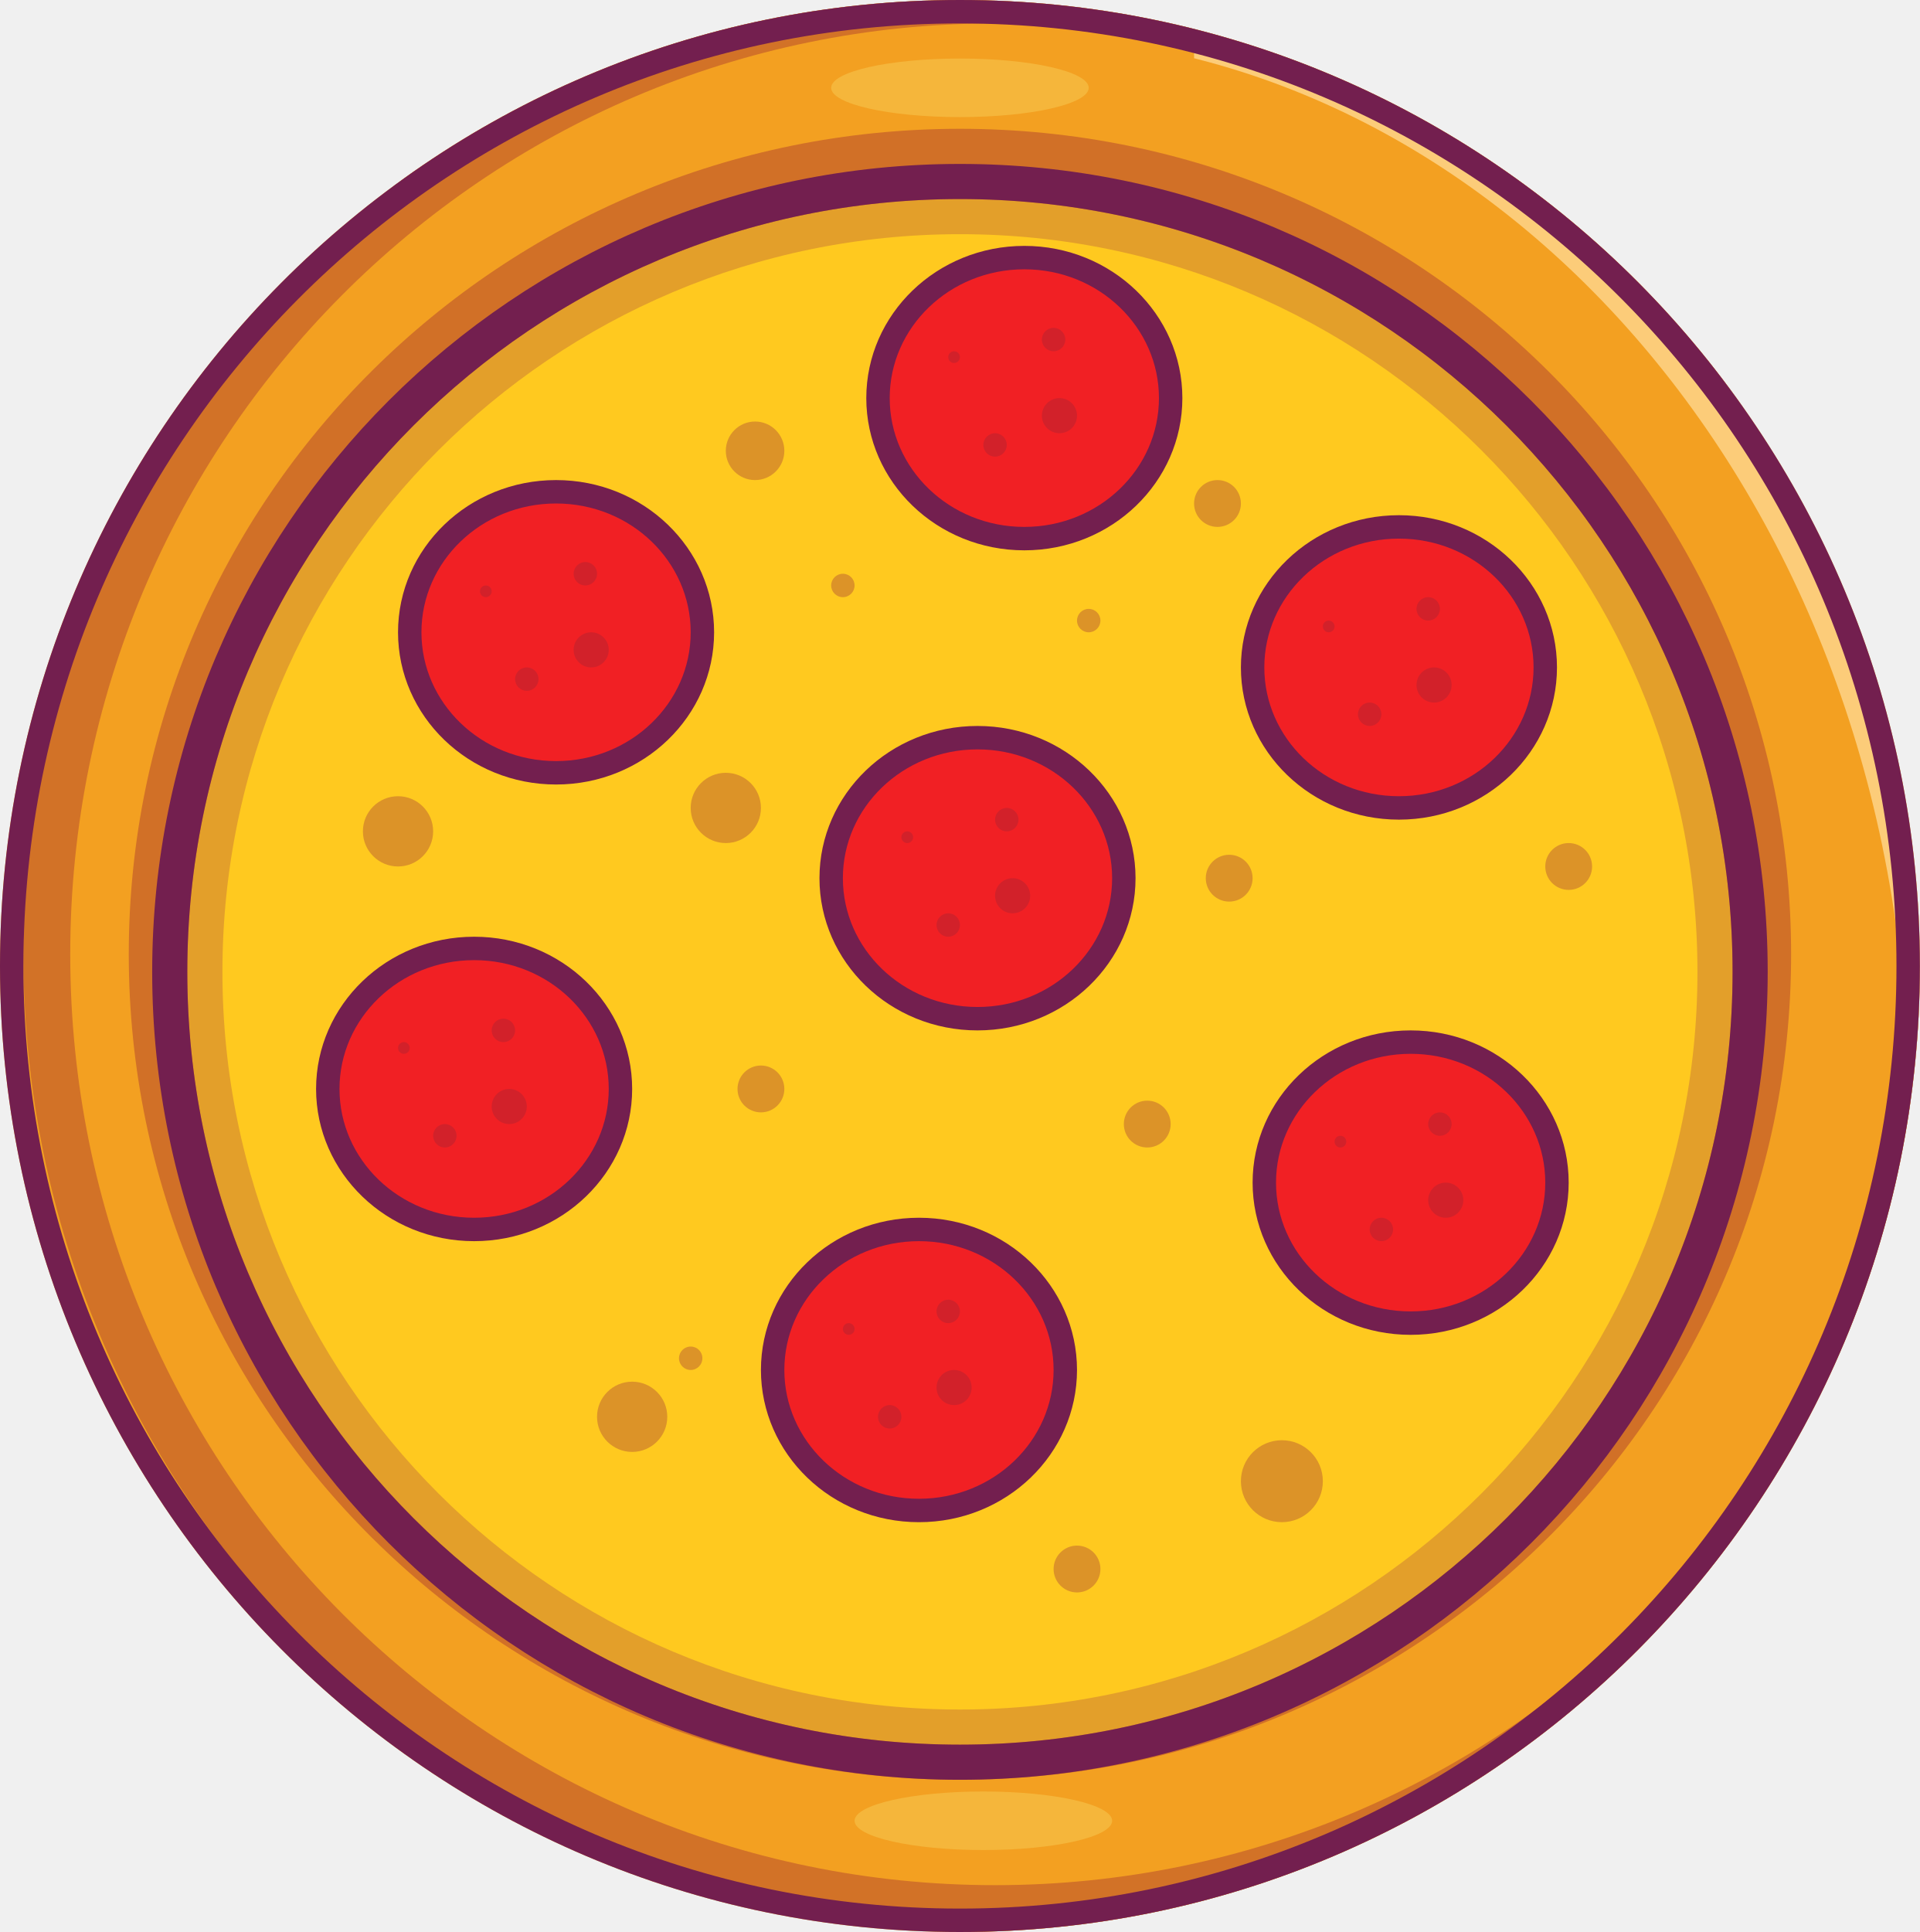
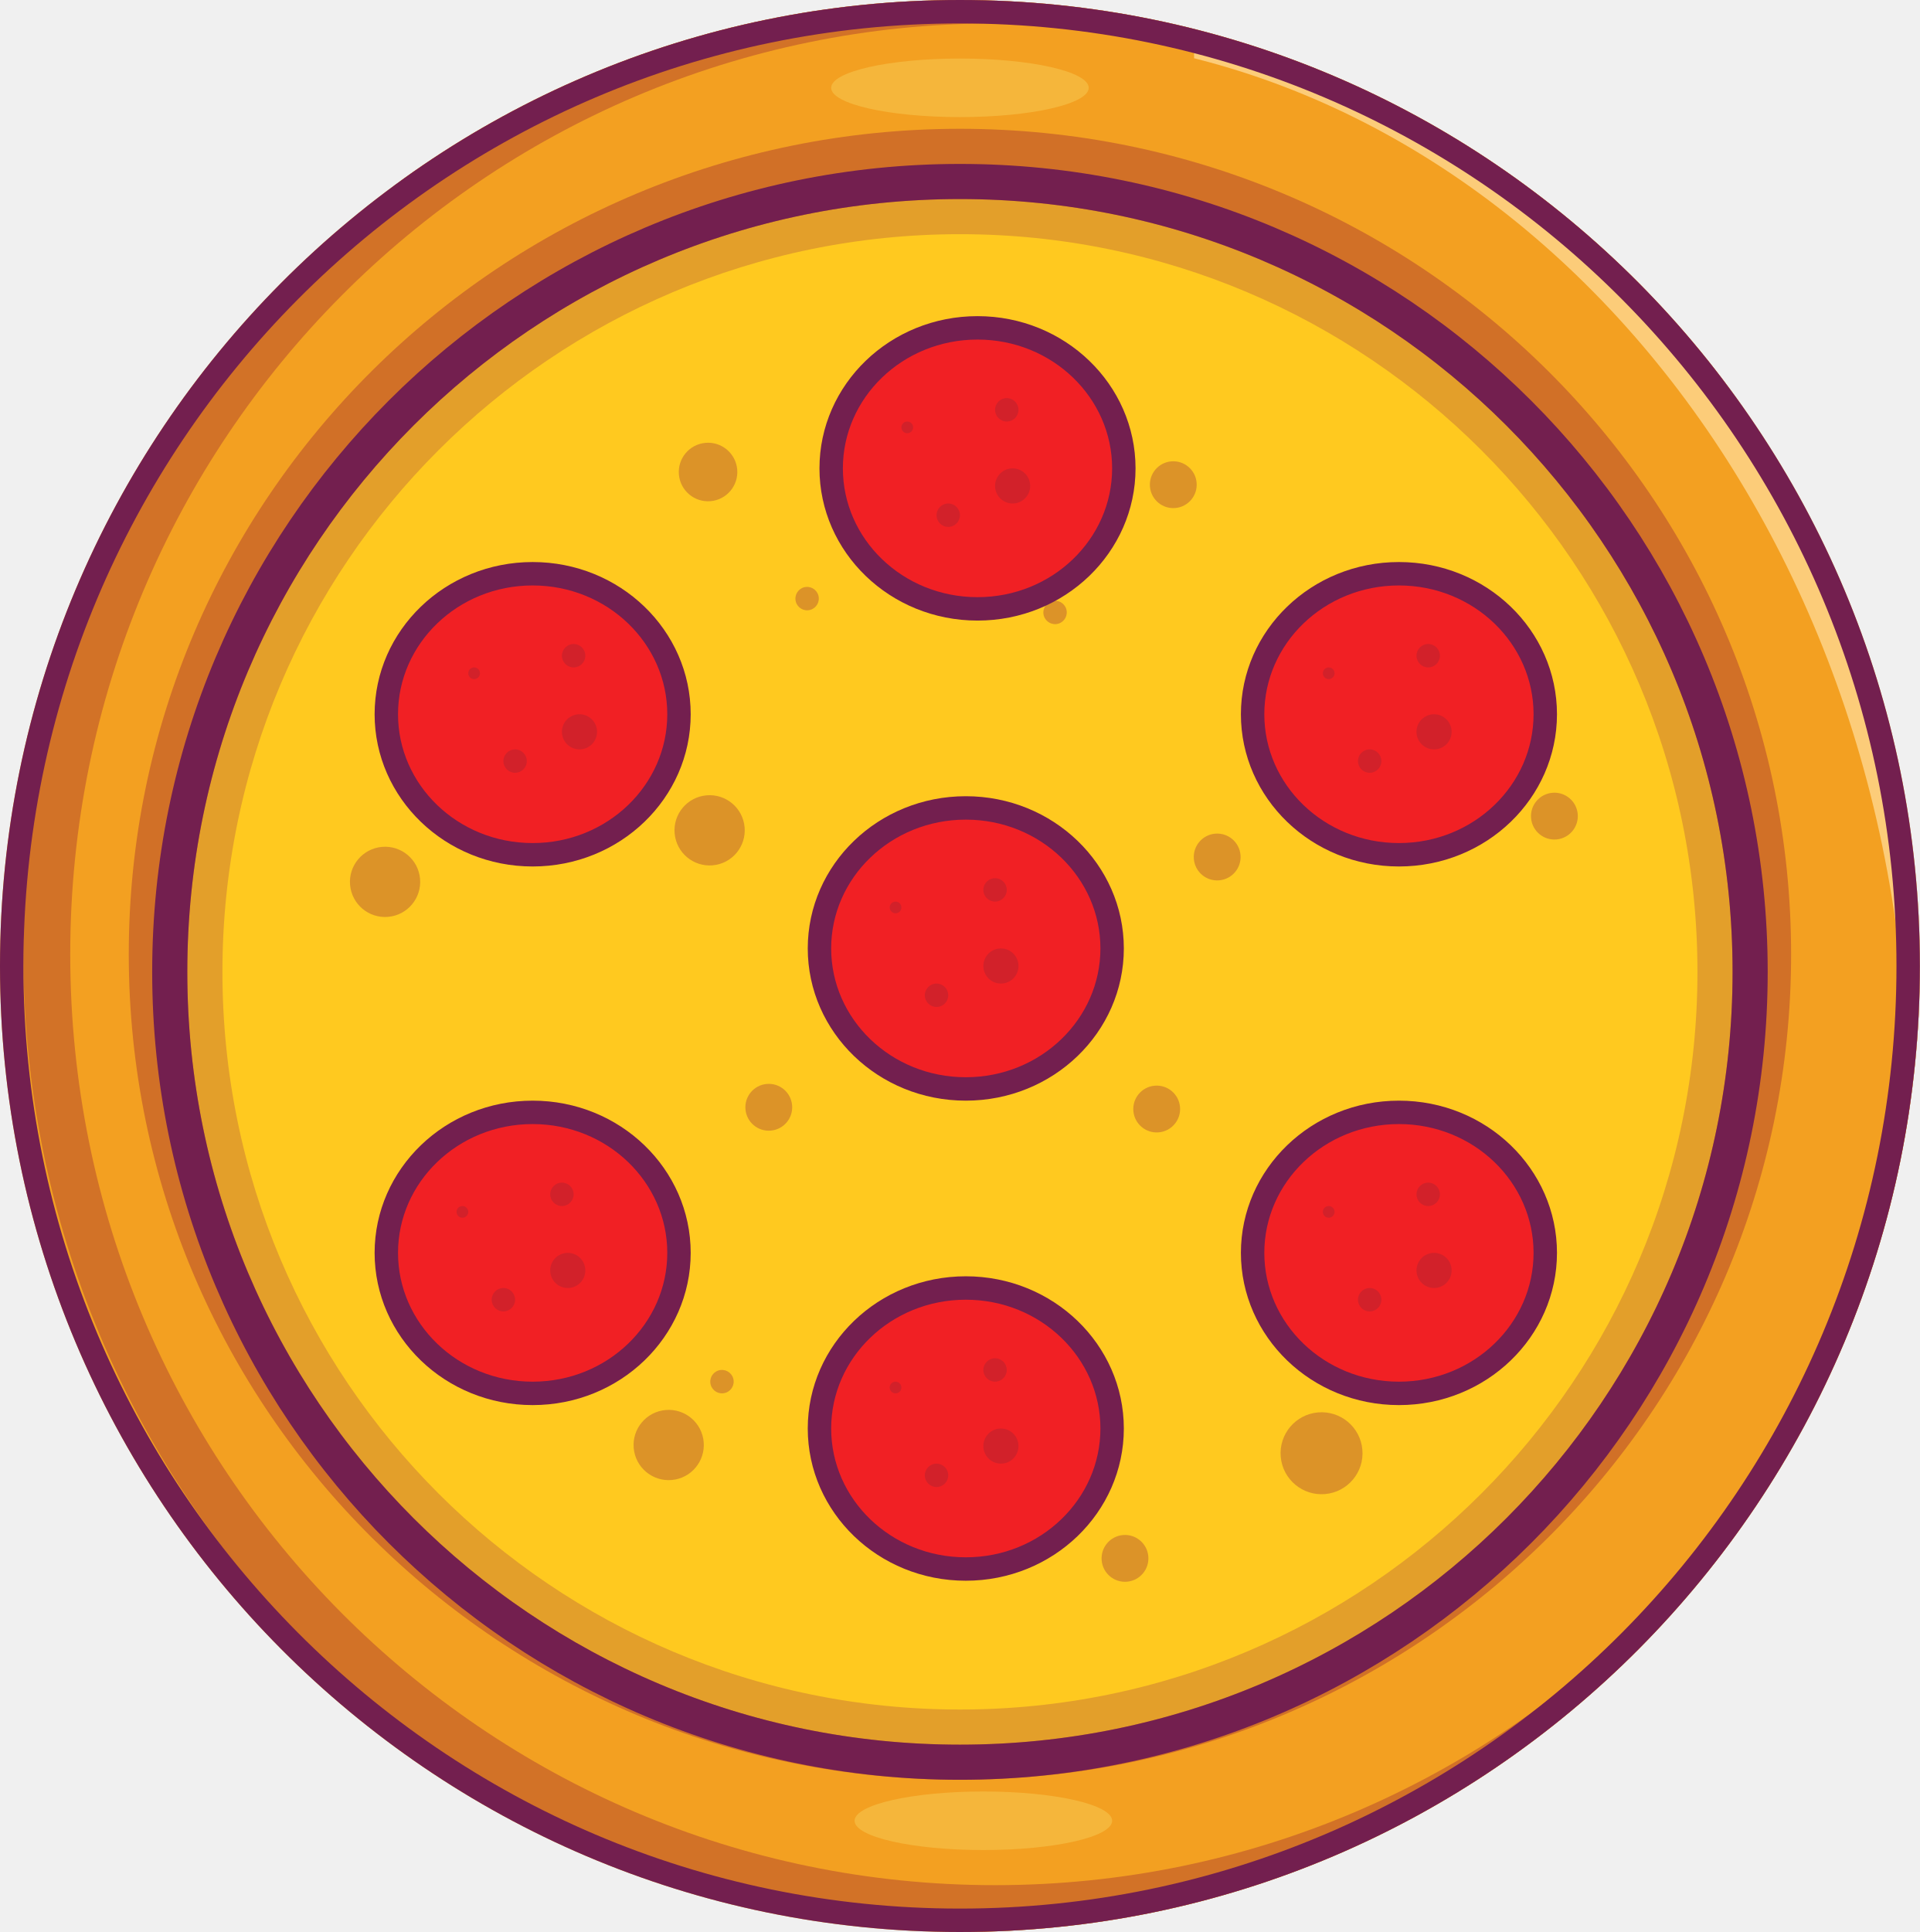
<svg xmlns="http://www.w3.org/2000/svg" width="164" height="165" viewBox="0 0 164 165" fill="none">
-   <g clip-path="url(#clip0_1070_129)">
+   <g clip-path="url(#clip0_1107_91)">
    <ellipse cx="82" cy="82.5" rx="82" ry="82.5" fill="#F3A021" />
-     <mask id="mask0_1070_129" style="mask-type:alpha" maskUnits="userSpaceOnUse" x="0" y="0" width="164" height="165">
+     <mask id="mask0_1107_91" style="mask-type:alpha" maskUnits="userSpaceOnUse" x="0" y="0" width="164" height="165">
      <path d="M82 1C126.729 1 163 37.483 163 82.5C163 127.517 126.729 164 82 164C37.271 164 1 127.517 1 82.5C1 37.483 37.271 1 82 1Z" fill="#D9D9D9" stroke="#731F4F" stroke-width="2" />
    </mask>
-     <g mask="url(#mask0_1070_129)">
+     <g mask="url(#mask0_1107_91)">
      <path d="M85 0C129.724 0 166 36.477 166 81.5C166 126.523 129.724 163 85 163C40.276 163 4 126.523 4 81.5C4 36.477 40.276 0 85 0Z" stroke="#D27227" stroke-width="4" />
    </g>
-     <mask id="mask1_1070_129" style="mask-type:alpha" maskUnits="userSpaceOnUse" x="102" y="-16" width="106" height="152">
+     <mask id="mask1_1107_91" style="mask-type:alpha" maskUnits="userSpaceOnUse" x="102" y="-16" width="106" height="152">
      <rect x="102" y="-16" width="106" height="152" fill="#D9D9D9" />
    </mask>
-     <g mask="url(#mask1_1070_129)">
-       <mask id="mask2_1070_129" style="mask-type:alpha" maskUnits="userSpaceOnUse" x="-4" y="0" width="168" height="165">
+     <g mask="url(#mask1_1107_91)">
+       <mask id="mask2_1107_91" style="mask-type:alpha" maskUnits="userSpaceOnUse" x="-4" y="0" width="168" height="165">
        <path d="M80 1C125.857 1 163 37.506 163 82.5C163 127.494 125.857 164 80 164C34.143 164 -3 127.494 -3 82.5C-3 37.506 34.143 1 80 1Z" fill="#D9D9D9" stroke="#731F4F" stroke-width="2" />
      </mask>
-       <g mask="url(#mask2_1070_129)">
+       <g mask="url(#mask2_1107_91)">
        <path d="M86 1C129.343 1 165 42.327 165 94C165 145.673 129.343 187 86 187C42.657 187 7 145.673 7 94C7 42.327 42.657 1 86 1Z" stroke="#FCCC79" stroke-width="4" />
      </g>
    </g>
    <path d="M82 1C126.729 1 163 37.483 163 82.5C163 127.517 126.729 164 82 164C37.271 164 1 127.517 1 82.5C1 37.483 37.271 1 82 1Z" stroke="#731F4F" stroke-width="2" />
    <ellipse cx="82" cy="81.5" rx="71" ry="70.5" fill="#D17027" />
    <circle cx="82" cy="83" r="64.5" fill="#FFC91F" stroke="#E39F2A" stroke-width="3" />
    <circle cx="82" cy="83" r="67.5" stroke="#731F4F" stroke-width="3" />
-     <path d="M47.5 42C54.44 42 60 47.408 60 54C60 60.592 54.44 66 47.5 66C40.56 66 35 60.592 35 54C35 47.408 40.56 42 47.5 42Z" fill="#F12024" stroke="#731F4F" stroke-width="2" />
-     <circle cx="50" cy="49" r="1" fill="#D2212A" />
-     <circle cx="45" cy="58" r="1" fill="#D2212A" />
-     <circle cx="41.5" cy="50.5" r="0.5" fill="#D2212A" />
-     <circle cx="50.5" cy="55.5" r="1.5" fill="#D2212A" />
-     <path d="M40.5 81C47.44 81 53 86.408 53 93C53 99.592 47.44 105 40.5 105C33.56 105 28 99.592 28 93C28 86.408 33.56 81 40.5 81Z" fill="#F12024" stroke="#731F4F" stroke-width="2" />
-     <circle cx="43" cy="88" r="1" fill="#D2212A" />
-     <circle cx="38" cy="97" r="1" fill="#D2212A" />
-     <circle cx="34.5" cy="89.5" r="0.5" fill="#D2212A" />
-     <circle cx="43.5" cy="94.5" r="1.5" fill="#D2212A" />
-     <path d="M83.5 63C90.439 63 96 68.408 96 75C96 81.592 90.439 87 83.5 87C76.561 87 71 81.592 71 75C71 68.408 76.561 63 83.5 63Z" fill="#F12024" stroke="#731F4F" stroke-width="2" />
-     <circle cx="86" cy="70" r="1" fill="#D2212A" />
-     <circle cx="81" cy="79" r="1" fill="#D2212A" />
-     <circle cx="77.5" cy="71.5" r="0.5" fill="#D2212A" />
-     <circle cx="86.5" cy="76.5" r="1.5" fill="#D2212A" />
-     <path d="M119.5 45C126.439 45 132 50.408 132 57C132 63.592 126.439 69 119.5 69C112.561 69 107 63.592 107 57C107 50.408 112.561 45 119.5 45Z" fill="#F12024" stroke="#731F4F" stroke-width="2" />
-     <circle cx="122" cy="52" r="1" fill="#D2212A" />
-     <circle cx="117" cy="61" r="1" fill="#D2212A" />
-     <circle cx="113.5" cy="53.5" r="0.5" fill="#D2212A" />
-     <circle cx="122.5" cy="58.5" r="1.5" fill="#D2212A" />
-     <path d="M120.5 89C127.439 89 133 94.408 133 101C133 107.592 127.439 113 120.5 113C113.561 113 108 107.592 108 101C108 94.408 113.561 89 120.5 89Z" fill="#F12024" stroke="#731F4F" stroke-width="2" />
-     <circle cx="123" cy="96" r="1" fill="#D2212A" />
-     <circle cx="118" cy="105" r="1" fill="#D2212A" />
-     <circle cx="114.5" cy="97.5" r="0.5" fill="#D2212A" />
-     <circle cx="123.5" cy="102.5" r="1.5" fill="#D2212A" />
-     <path d="M78.5 105C85.439 105 91 110.408 91 117C91 123.592 85.439 129 78.5 129C71.561 129 66 123.592 66 117C66 110.408 71.561 105 78.5 105Z" fill="#F12024" stroke="#731F4F" stroke-width="2" />
-     <circle cx="81" cy="112" r="1" fill="#D2212A" />
-     <circle cx="76" cy="121" r="1" fill="#D2212A" />
-     <circle cx="72.5" cy="113.5" r="0.5" fill="#D2212A" />
-     <circle cx="81.5" cy="118.5" r="1.5" fill="#D2212A" />
-     <path d="M87.5 22C94.439 22 100 27.408 100 34C100 40.592 94.439 46 87.5 46C80.561 46 75 40.592 75 34C75 27.408 80.561 22 87.5 22Z" fill="#F12024" stroke="#731F4F" stroke-width="2" />
-     <circle cx="90" cy="29" r="1" fill="#D2212A" />
-     <circle cx="85" cy="38" r="1" fill="#D2212A" />
-     <circle cx="81.5" cy="30.5" r="0.5" fill="#D2212A" />
-     <circle cx="90.5" cy="35.5" r="1.5" fill="#D2212A" />
-     <circle cx="62" cy="69" r="3" fill="#DC9328" />
-     <circle cx="64.5" cy="38.5" r="2.5" fill="#DC9328" />
-     <circle cx="34" cy="71" r="3" fill="#DC9328" />
-     <circle cx="65" cy="93" r="2" fill="#DC9328" />
-     <circle cx="54" cy="121" r="3" fill="#DC9328" />
-     <circle cx="109.5" cy="126.5" r="3.5" fill="#DC9328" />
-     <circle cx="92" cy="134" r="2" fill="#DC9328" />
-     <circle cx="98" cy="96" r="2" fill="#DC9328" />
-     <circle cx="105" cy="75" r="2" fill="#DC9328" />
-     <circle cx="134" cy="74" r="2" fill="#DC9328" />
-     <circle cx="104" cy="43" r="2" fill="#DC9328" />
-     <circle cx="93" cy="53" r="1" fill="#DC9328" />
-     <circle cx="72" cy="50" r="1" fill="#DC9328" />
-     <circle cx="1" cy="1" r="1" transform="matrix(-1 0 0 1 60 115)" fill="#DC9328" />
+     <circle cx="60.617" cy="70.913" r="3" transform="rotate(-4.93639 60.6169 70.9131)" fill="#DC9328" />
+     <circle cx="60.483" cy="40.311" r="2.5" transform="rotate(-4.93639 60.4831 40.3111)" fill="#DC9328" />
+     <circle cx="32.893" cy="75.315" r="3" transform="rotate(-4.93639 32.8929 75.3151)" fill="#DC9328" />
+     <circle cx="65.671" cy="94.566" r="2" transform="rotate(-4.93639 65.671 94.566)" fill="#DC9328" />
+     <circle cx="57.121" cy="123.409" r="3" transform="rotate(-4.93639 57.1212 123.409)" fill="#DC9328" />
+     <circle cx="112.889" cy="124.112" r="3.5" transform="rotate(-4.93639 112.889 124.112)" fill="#DC9328" />
+     <circle cx="96.099" cy="133.091" r="2" transform="rotate(-4.93639 96.0989 133.091)" fill="#DC9328" />
+     <circle cx="98.807" cy="94.715" r="2" transform="rotate(-4.93639 98.8067 94.7152)" fill="#DC9328" />
+     <circle cx="103.974" cy="73.191" r="2" transform="rotate(-4.93639 103.974 73.1907)" fill="#DC9328" />
+     <circle cx="132.78" cy="69.699" r="2" transform="rotate(-4.93639 132.78 69.699)" fill="#DC9328" />
+     <circle cx="100.224" cy="41.395" r="2" transform="rotate(-4.93639 100.224 41.3955)" fill="#DC9328" />
+     <circle cx="90.125" cy="52.305" r="1" transform="rotate(-4.93639 90.1251 52.3049)" fill="#DC9328" />
+     <circle cx="68.945" cy="51.123" r="1" transform="rotate(-4.93639 68.9449 51.1231)" fill="#DC9328" />
+     <circle cx="1" cy="1" r="1" transform="matrix(-0.996291 0.0860498 0.0860498 0.996291 62.5826 116.915)" fill="#DC9328" />
+     <path d="M45.5 49C52.44 49 58 54.408 58 61C58 67.592 52.44 73 45.5 73C38.56 73 33 67.592 33 61C33 54.408 38.56 49 45.5 49Z" fill="#F12024" stroke="#731F4F" stroke-width="2" />
+     <circle cx="49" cy="56" r="1" fill="#D2212A" />
+     <circle cx="44" cy="65" r="1" fill="#D2212A" />
+     <circle cx="40.5" cy="57.5" r="0.5" fill="#D2212A" />
+     <circle cx="49.5" cy="62.5" r="1.5" fill="#D2212A" />
+     <path d="M45.5 95C52.44 95 58 100.408 58 107C58 113.592 52.44 119 45.5 119C38.56 119 33 113.592 33 107C33 100.408 38.56 95 45.5 95Z" fill="#F12024" stroke="#731F4F" stroke-width="2" />
+     <circle cx="48" cy="102" r="1" fill="#D2212A" />
+     <circle cx="43" cy="111" r="1" fill="#D2212A" />
+     <circle cx="39.5" cy="103.5" r="0.5" fill="#D2212A" />
+     <circle cx="48.5" cy="108.5" r="1.5" fill="#D2212A" />
+     <path d="M82.5 69C89.439 69 95 74.408 95 81C95 87.592 89.439 93 82.5 93C75.561 93 70 87.592 70 81C70 74.408 75.561 69 82.5 69Z" fill="#F12024" stroke="#731F4F" stroke-width="2" />
+     <circle cx="85" cy="76" r="1" fill="#D2212A" />
+     <circle cx="80" cy="85" r="1" fill="#D2212A" />
+     <circle cx="76.5" cy="77.5" r="0.5" fill="#D2212A" />
+     <circle cx="85.5" cy="82.5" r="1.5" fill="#D2212A" />
+     <path d="M119.5 49C126.439 49 132 54.408 132 61C132 67.592 126.439 73 119.5 73C112.561 73 107 67.592 107 61C107 54.408 112.561 49 119.5 49Z" fill="#F12024" stroke="#731F4F" stroke-width="2" />
+     <circle cx="122" cy="56" r="1" fill="#D2212A" />
+     <circle cx="117" cy="65" r="1" fill="#D2212A" />
+     <circle cx="113.5" cy="57.5" r="0.5" fill="#D2212A" />
+     <circle cx="122.5" cy="62.5" r="1.5" fill="#D2212A" />
+     <path d="M119.5 95C126.439 95 132 100.408 132 107C132 113.592 126.439 119 119.5 119C112.561 119 107 113.592 107 107C107 100.408 112.561 95 119.5 95Z" fill="#F12024" stroke="#731F4F" stroke-width="2" />
+     <circle cx="122" cy="102" r="1" fill="#D2212A" />
+     <circle cx="117" cy="111" r="1" fill="#D2212A" />
+     <circle cx="113.5" cy="103.5" r="0.5" fill="#D2212A" />
+     <circle cx="122.5" cy="108.5" r="1.5" fill="#D2212A" />
+     <path d="M82.5 110C89.439 110 95 115.408 95 122C95 128.592 89.439 134 82.5 134C75.561 134 70 128.592 70 122C70 115.408 75.561 110 82.5 110Z" fill="#F12024" stroke="#731F4F" stroke-width="2" />
+     <circle cx="85" cy="117" r="1" fill="#D2212A" />
+     <circle cx="80" cy="126" r="1" fill="#D2212A" />
+     <circle cx="76.5" cy="118.5" r="0.5" fill="#D2212A" />
+     <circle cx="85.5" cy="123.5" r="1.5" fill="#D2212A" />
+     <path d="M83.5 28C90.439 28 96 33.408 96 40C96 46.592 90.439 52 83.5 52C76.561 52 71 46.592 71 40C71 33.408 76.561 28 83.5 28Z" fill="#F12024" stroke="#731F4F" stroke-width="2" />
+     <circle cx="86" cy="35" r="1" fill="#D2212A" />
+     <circle cx="81" cy="44" r="1" fill="#D2212A" />
+     <circle cx="77.5" cy="36.5" r="0.5" fill="#D2212A" />
+     <circle cx="86.5" cy="41.5" r="1.5" fill="#D2212A" />
    <ellipse cx="84" cy="155.5" rx="11" ry="2.5" fill="#F5B63B" />
    <ellipse cx="82" cy="7.5" rx="11" ry="2.5" fill="#F5B63B" />
  </g>
  <defs>
-     <clipPath id="clip0_1070_129">
+     <clipPath id="clip0_1107_91">
      <rect width="164" height="165" fill="white" />
    </clipPath>
  </defs>
</svg>
